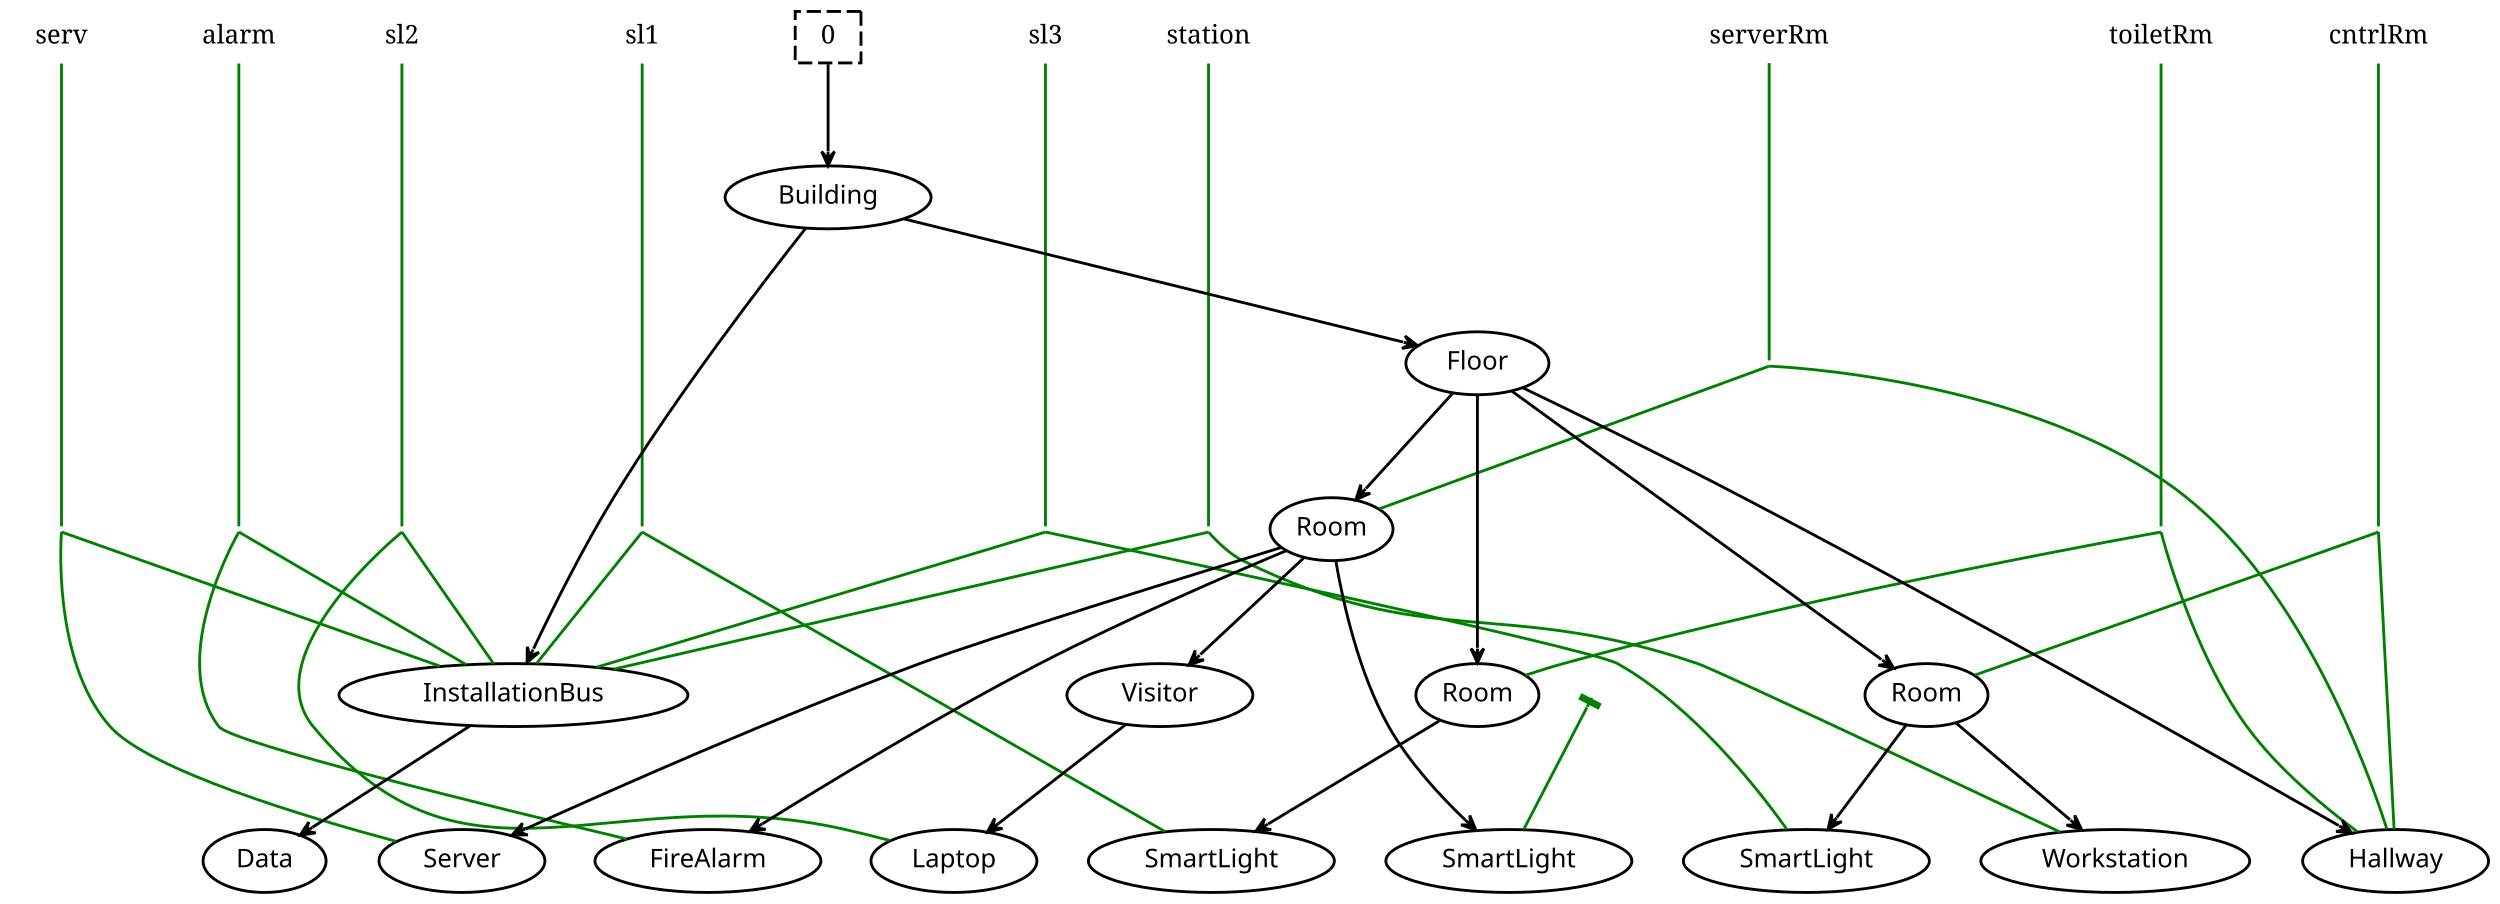
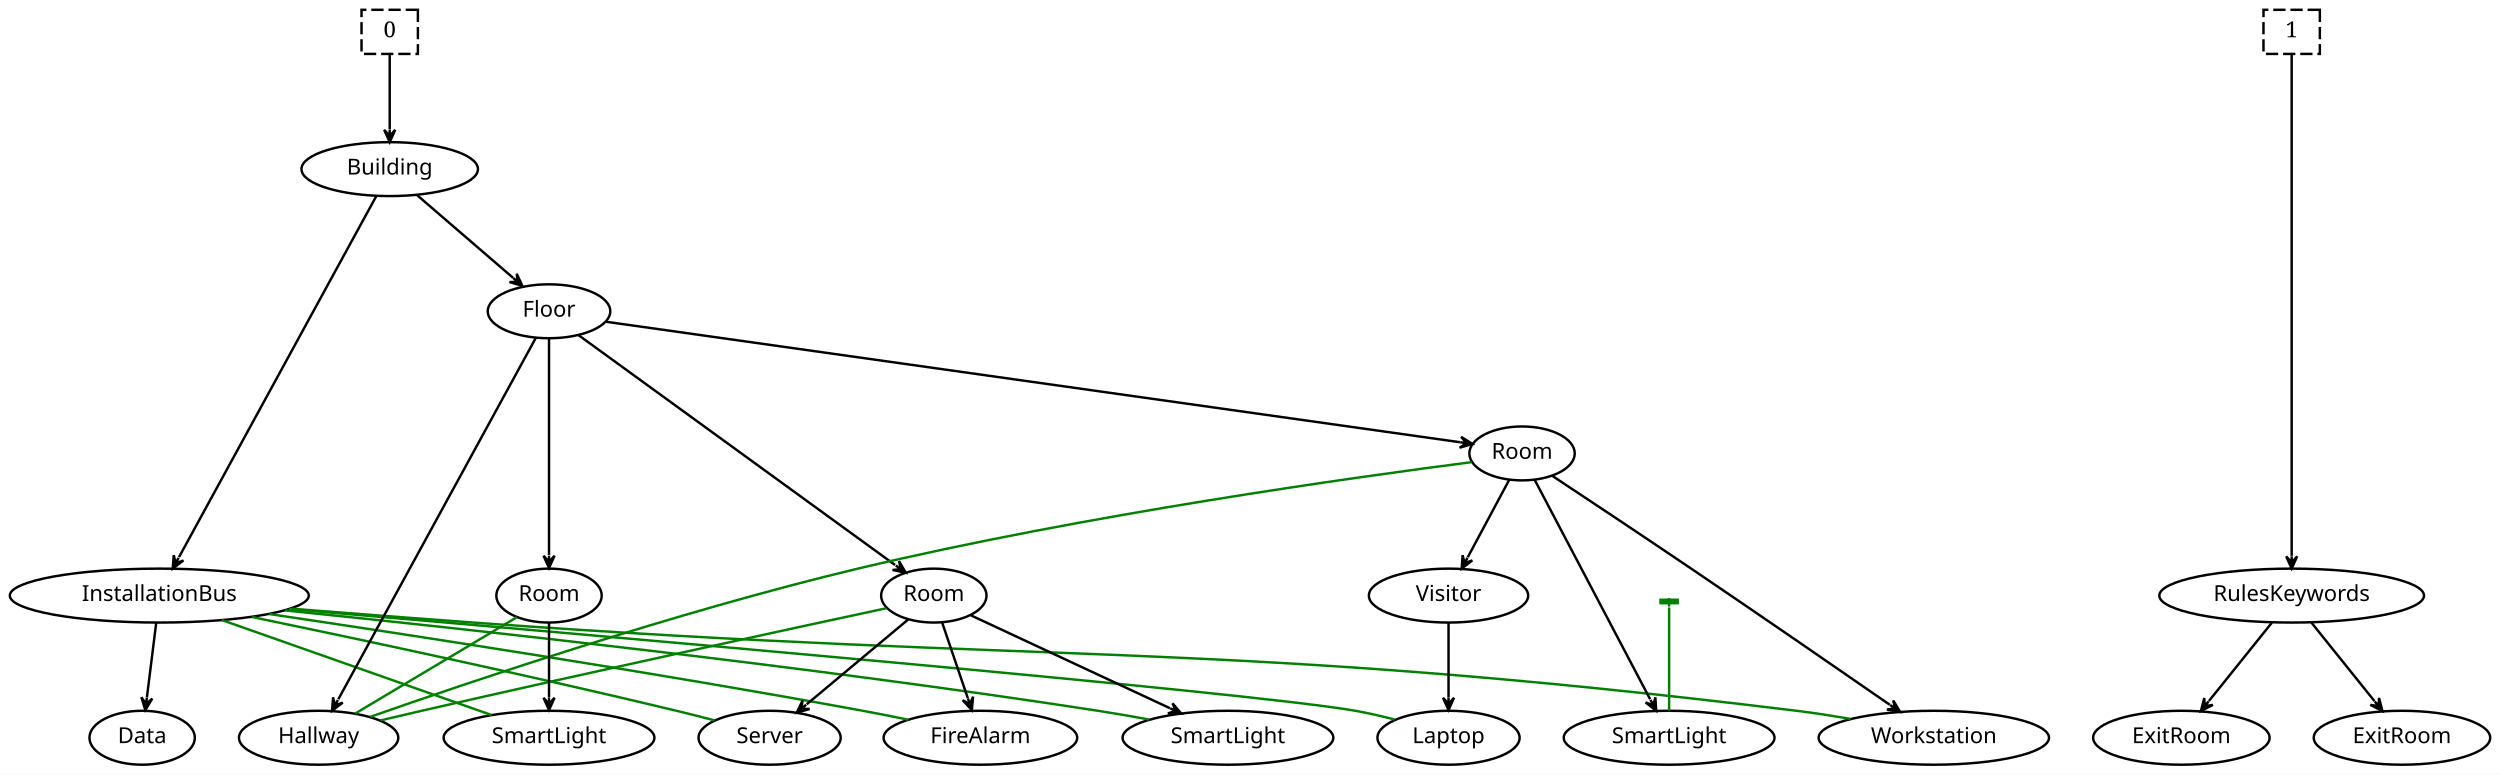
- <svg xmlns="http://www.w3.org/2000/svg" width="874pt" height="316pt" viewBox="0.00 0.00 874.00 316.00">
+ <svg xmlns="http://www.w3.org/2000/svg" width="1020pt" height="316pt" viewBox="0.00 0.00 1020.00 316.00">
  <g id="graph0" class="graph" transform="scale(1 1) rotate(0) translate(4 312)">
-     <polygon fill="white" stroke="none" points="-4,4 -4,-312 870,-312 870,4 -4,4" />
+     <polygon fill="white" stroke="none" points="-4,4 -4,-312 1016,-312 1016,4 -4,4" />
    <g id="node1" class="node">
-       <polygon fill="none" stroke="black" stroke-dasharray="5,2" points="297,-308 274,-308 274,-290 297,-290 297,-308" />
-       <text text-anchor="middle" x="285.5" y="-296.8" font-family="serif" font-size="9.00">0</text>
+       <polygon fill="none" stroke="black" stroke-dasharray="5,2" points="166.5,-308 143.5,-308 143.5,-290 166.5,-290 166.5,-308" />
+       <text text-anchor="middle" x="155" y="-296.8" font-family="serif" font-size="9.00">0</text>
    </g>
    <g id="v0_Building" class="node">
-       <ellipse fill="none" stroke="black" cx="285.5" cy="-243" rx="36" ry="11" />
-       <text text-anchor="middle" x="285.5" y="-240.8" font-family="sans-serif" font-size="9.00">Building</text>
+       <ellipse fill="none" stroke="black" cx="155" cy="-243" rx="36" ry="11" />
+       <text text-anchor="middle" x="155" y="-240.8" font-family="sans-serif" font-size="9.00">Building</text>
    </g>
    <g id="edge1" class="edge">
-       <path fill="none" stroke="black" d="M285.5,-289.562C285.5,-281.453 285.5,-269.014 285.5,-259.181" />
-       <polygon fill="black" stroke="black" points="285.5,-254.03 287.75,-259.03 285.5,-256.53 285.5,-259.03 285.5,-259.03 285.5,-259.03 285.5,-256.53 283.25,-259.03 285.5,-254.03 285.5,-254.03" />
+       <path fill="none" stroke="black" d="M155,-289.562C155,-281.453 155,-269.014 155,-259.181" />
+       <polygon fill="black" stroke="black" points="155,-254.03 157.25,-259.03 155,-256.53 155,-259.03 155,-259.03 155,-259.03 155,-256.53 152.75,-259.03 155,-254.03 155,-254.03" />
    </g>
    <g id="node2" class="node">
-       <text text-anchor="middle" x="79.5" y="-296.8" font-family="serif" font-size="9.00">alarm</text>
+       <polygon fill="none" stroke="black" stroke-dasharray="5,2" points="942.5,-308 919.5,-308 919.5,-290 942.5,-290 942.5,-308" />
+       <text text-anchor="middle" x="931" y="-296.8" font-family="serif" font-size="9.00">1</text>
    </g>
-     <g id="node12" class="node" />
-     <g id="edge18" class="edge">
-       <path fill="none" stroke="green" d="M79.5,-289.801C79.5,-255.842 79.5,-128 79.5,-128" />
+     <g id="v9_RulesKeywords" class="node">
+       <ellipse fill="none" stroke="black" cx="931" cy="-69" rx="54" ry="11" />
+       <text text-anchor="middle" x="931" y="-66.8" font-family="sans-serif" font-size="9.00">RulesKeywords</text>
    </g>
-     <g id="node3" class="node">
-       <text text-anchor="middle" x="827.5" y="-296.8" font-family="serif" font-size="9.00">cntrlRm</text>
+     <g id="edge2" class="edge">
+       <path fill="none" stroke="black" d="M931,-289.885C931,-256.489 931,-129.348 931,-85.206" />
+       <polygon fill="black" stroke="black" points="931,-80.011 933.25,-85.011 931,-82.511 931,-85.011 931,-85.011 931,-85.011 931,-82.511 928.75,-85.011 931,-80.011 931,-80.011" />
    </g>
-     <g id="node13" class="node" />
+     <g id="node3" class="node" />
+     <g id="v7_SmartLight" class="node">
+       <ellipse fill="none" stroke="black" cx="677" cy="-11" rx="43" ry="11" />
+       <text text-anchor="middle" x="677" y="-8.8" font-family="sans-serif" font-size="9.00">SmartLight</text>
+     </g>
+     <g id="edge27" class="edge">
+       <path fill="none" stroke="green" d="M677,-64.167C677,-55.586 677,-34.596 677,-22.012" />
+       <polygon fill="green" stroke="green" points="680.5,-67.3 673.5,-67.3 673.5,-65.9 680.5,-65.9 680.5,-67.3" />
+       <polyline fill="none" stroke="green" points="677,-68 677,-64.5 " />
+     </g>
+     <g id="v1_InstallationBus" class="node">
+       <ellipse fill="none" stroke="black" cx="61" cy="-69" rx="61" ry="11" />
+       <text text-anchor="middle" x="61" y="-66.8" font-family="sans-serif" font-size="9.00">InstallationBus</text>
+     </g>
+     <g id="edge3" class="edge">
+       <path fill="none" stroke="black" d="M149.54,-232.009C133.705,-203.034 87.706,-118.867 69.026,-84.686" />
+       <polygon fill="black" stroke="black" points="66.475,-80.019 70.847,-83.327 67.674,-82.212 68.873,-84.406 68.873,-84.406 68.873,-84.406 67.674,-82.212 66.899,-85.485 66.475,-80.019 66.475,-80.019" />
+     </g>
+     <g id="v3_Floor" class="node">
+       <ellipse fill="none" stroke="black" cx="220" cy="-185" rx="25" ry="11" />
+       <text text-anchor="middle" x="220" y="-182.8" font-family="sans-serif" font-size="9.00">Floor</text>
+     </g>
+     <g id="edge4" class="edge">
+       <path fill="none" stroke="black" d="M166.026,-232.5C176.83,-223.192 193.364,-208.948 205.285,-198.677" />
+       <polygon fill="black" stroke="black" points="209.136,-195.359 206.817,-200.328 207.242,-196.991 205.348,-198.623 205.348,-198.623 205.348,-198.623 207.242,-196.991 203.88,-196.918 209.136,-195.359 209.136,-195.359" />
+     </g>
+     <g id="v2_Data" class="node">
+       <ellipse fill="none" stroke="black" cx="54" cy="-11" rx="21.5" ry="11" />
+       <text text-anchor="middle" x="54" y="-8.8" font-family="sans-serif" font-size="9.00">Data</text>
+     </g>
+     <g id="edge5" class="edge">
+       <path fill="none" stroke="black" d="M59.748,-57.988C58.687,-49.494 57.146,-37.17 55.927,-27.417" />
+       <polygon fill="black" stroke="black" points="55.288,-22.304 58.141,-26.986 55.598,-24.785 55.908,-27.265 55.908,-27.265 55.908,-27.265 55.598,-24.785 53.676,-27.544 55.288,-22.304 55.288,-22.304" />
+     </g>
+     <g id="v6_Laptop" class="node">
+       <ellipse fill="none" stroke="black" cx="587" cy="-11" rx="29" ry="11" />
+       <text text-anchor="middle" x="587" y="-8.8" font-family="sans-serif" font-size="9.00">Laptop</text>
+     </g>
+     <g id="edge20" class="edge">
+       <path fill="none" stroke="green" d="M113.942,-63.502C231.447,-53.449 507.001,-29.454 549,-22 554.239,-21.07 559.813,-19.779 565.032,-18.432" />
+     </g>
+     <g id="v11_Workstation" class="node">
+       <ellipse fill="none" stroke="black" cx="785" cy="-11" rx="47" ry="11" />
+       <text text-anchor="middle" x="785" y="-8.8" font-family="sans-serif" font-size="9.00">Workstation</text>
+     </g>
    <g id="edge21" class="edge">
-       <path fill="none" stroke="green" d="M827.5,-289.801C827.5,-255.842 827.5,-128 827.5,-128" />
+       <path fill="none" stroke="green" d="M114.549,-63.68C137.473,-61.866 164.545,-59.77 189,-58 428.905,-40.633 490.245,-51.186 729,-22 736.156,-21.125 743.785,-19.936 751.034,-18.683" />
    </g>
-     <g id="node4" class="node">
-       <text text-anchor="middle" x="17.5" y="-296.8" font-family="serif" font-size="9.00">serv</text>
+     <g id="v14_SmartLight" class="node">
+       <ellipse fill="none" stroke="black" cx="220" cy="-11" rx="43" ry="11" />
+       <text text-anchor="middle" x="220" y="-8.8" font-family="sans-serif" font-size="9.00">SmartLight</text>
    </g>
-     <g id="node14" class="node" />
+     <g id="edge22" class="edge">
+       <path fill="none" stroke="green" d="M86.546,-59.003C116.92,-48.305 167.187,-30.601 196.59,-20.245" />
+     </g>
+     <g id="v16_SmartLight" class="node">
+       <ellipse fill="none" stroke="black" cx="497" cy="-11" rx="43" ry="11" />
+       <text text-anchor="middle" x="497" y="-8.8" font-family="sans-serif" font-size="9.00">SmartLight</text>
+     </g>
+     <g id="edge23" class="edge">
+       <path fill="none" stroke="green" d="M112.258,-62.946C185.868,-55.438 325.688,-40.245 444,-22 450.756,-20.958 457.968,-19.697 464.828,-18.427" />
+     </g>
+     <g id="v17_Server" class="node">
+       <ellipse fill="none" stroke="black" cx="310" cy="-11" rx="29" ry="11" />
+       <text text-anchor="middle" x="310" y="-8.8" font-family="sans-serif" font-size="9.00">Server</text>
+     </g>
    <g id="edge24" class="edge">
-       <path fill="none" stroke="green" d="M17.5,-289.801C17.5,-255.842 17.5,-128 17.5,-128" />
+       <path fill="none" stroke="green" d="M98.845,-60.257C141.159,-51.483 211.67,-36.507 272,-22 277.041,-20.788 282.438,-19.414 287.535,-18.081" />
    </g>
-     <g id="node5" class="node">
-       <text text-anchor="middle" x="614.5" y="-296.8" font-family="serif" font-size="9.00">serverRm</text>
+     <g id="v18_FireAlarm" class="node">
+       <ellipse fill="none" stroke="black" cx="396" cy="-11" rx="39.5" ry="11" />
+       <text text-anchor="middle" x="396" y="-8.8" font-family="sans-serif" font-size="9.00">FireAlarm</text>
    </g>
-     <g id="node15" class="node" />
-     <g id="edge27" class="edge">
-       <path fill="none" stroke="green" d="M614.5,-289.945C614.5,-264.265 614.5,-186 614.5,-186" />
+     <g id="edge25" class="edge">
+       <path fill="none" stroke="green" d="M105.851,-61.471C162.427,-53.084 262.641,-37.723 348,-22 354.027,-20.89 360.461,-19.613 366.596,-18.351" />
    </g>
-     <g id="node6" class="node">
-       <text text-anchor="middle" x="220.5" y="-296.8" font-family="serif" font-size="9.00">sl1</text>
+     <g id="v4_Room" class="node">
+       <ellipse fill="none" stroke="black" cx="617" cy="-127" rx="21.5" ry="11" />
+       <text text-anchor="middle" x="617" y="-124.8" font-family="sans-serif" font-size="9.00">Room</text>
    </g>
-     <g id="node16" class="node" />
-     <g id="edge30" class="edge">
-       <path fill="none" stroke="green" d="M220.5,-289.801C220.5,-255.842 220.5,-128 220.5,-128" />
+     <g id="edge6" class="edge">
+       <path fill="none" stroke="black" d="M243.06,-180.747C312.552,-170.945 519.59,-141.74 591.81,-131.553" />
+       <polygon fill="black" stroke="black" points="596.773,-130.853 592.137,-133.78 594.298,-131.202 591.822,-131.552 591.822,-131.552 591.822,-131.552 594.298,-131.202 591.508,-129.324 596.773,-130.853 596.773,-130.853" />
    </g>
-     <g id="node7" class="node">
-       <text text-anchor="middle" x="136.5" y="-296.8" font-family="serif" font-size="9.00">sl2</text>
+     <g id="v8_Hallway" class="node">
+       <ellipse fill="none" stroke="black" cx="126" cy="-11" rx="32.5" ry="11" />
+       <text text-anchor="middle" x="126" y="-8.8" font-family="sans-serif" font-size="9.00">Hallway</text>
    </g>
-     <g id="node17" class="node" />
-     <g id="edge33" class="edge">
-       <path fill="none" stroke="green" d="M136.5,-289.801C136.5,-255.842 136.5,-128 136.5,-128" />
+     <g id="edge7" class="edge">
+       <path fill="none" stroke="black" d="M214.54,-174.009C198.705,-145.034 152.706,-60.867 134.026,-26.686" />
+       <polygon fill="black" stroke="black" points="131.475,-22.018 135.847,-25.327 132.674,-24.212 133.873,-26.406 133.873,-26.406 133.873,-26.406 132.674,-24.212 131.899,-27.485 131.475,-22.018 131.475,-22.018" />
    </g>
-     <g id="node8" class="node">
-       <text text-anchor="middle" x="361.5" y="-296.8" font-family="serif" font-size="9.00">sl3</text>
+     <g id="v13_Room" class="node">
+       <ellipse fill="none" stroke="black" cx="220" cy="-69" rx="21.5" ry="11" />
+       <text text-anchor="middle" x="220" y="-66.8" font-family="sans-serif" font-size="9.00">Room</text>
    </g>
-     <g id="node18" class="node" />
-     <g id="edge36" class="edge">
-       <path fill="none" stroke="green" d="M361.5,-289.801C361.5,-255.842 361.5,-128 361.5,-128" />
+     <g id="edge8" class="edge">
+       <path fill="none" stroke="black" d="M220,-173.883C220,-153.906 220,-109.276 220,-85.54" />
+       <polygon fill="black" stroke="black" points="220,-80.258 222.25,-85.258 220,-82.758 220,-85.258 220,-85.258 220,-85.258 220,-82.758 217.75,-85.258 220,-80.258 220,-80.258" />
    </g>
-     <g id="node9" class="node">
-       <text text-anchor="middle" x="418.5" y="-296.8" font-family="serif" font-size="9.00">station</text>
+     <g id="v15_Room" class="node">
+       <ellipse fill="none" stroke="black" cx="377" cy="-69" rx="21.5" ry="11" />
+       <text text-anchor="middle" x="377" y="-66.8" font-family="sans-serif" font-size="9.00">Room</text>
    </g>
-     <g id="node19" class="node" />
-     <g id="edge39" class="edge">
-       <path fill="none" stroke="green" d="M418.5,-289.801C418.5,-255.842 418.5,-128 418.5,-128" />
+     <g id="edge9" class="edge">
+       <path fill="none" stroke="black" d="M232.059,-175.244C260.118,-154.869 329.78,-104.287 361.192,-81.478" />
+       <polygon fill="black" stroke="black" points="365.54,-78.321 362.816,-83.08 363.517,-79.79 361.494,-81.259 361.494,-81.259 361.494,-81.259 363.517,-79.79 360.172,-79.439 365.54,-78.321 365.54,-78.321" />
    </g>
-     <g id="node10" class="node">
-       <text text-anchor="middle" x="751.5" y="-296.8" font-family="serif" font-size="9.00">toiletRm</text>
+     <g id="v5_Visitor" class="node">
+       <ellipse fill="none" stroke="black" cx="587" cy="-69" rx="32.5" ry="11" />
+       <text text-anchor="middle" x="587" y="-66.8" font-family="sans-serif" font-size="9.00">Visitor</text>
    </g>
-     <g id="node20" class="node" />
-     <g id="edge42" class="edge">
-       <path fill="none" stroke="green" d="M751.5,-289.801C751.5,-255.842 751.5,-128 751.5,-128" />
+     <g id="edge10" class="edge">
+       <path fill="none" stroke="black" d="M611.774,-116.246C607.1,-107.52 600.183,-94.608 594.845,-84.644" />
+       <polygon fill="black" stroke="black" points="592.368,-80.02 596.712,-83.365 593.548,-82.224 594.729,-84.427 594.729,-84.427 594.729,-84.427 593.548,-82.224 592.746,-85.49 592.368,-80.02 592.368,-80.02" />
    </g>
-     <g id="node11" class="node" />
-     <g id="v7_SmartLight" class="node">
-       <ellipse fill="none" stroke="black" cx="523.5" cy="-11" rx="43" ry="11" />
-       <text text-anchor="middle" x="523.5" y="-8.8" font-family="sans-serif" font-size="9.00">SmartLight</text>
+     <g id="edge11" class="edge">
+       <path fill="none" stroke="black" d="M622.116,-116.28C632.646,-96.273 656.798,-50.384 669.255,-26.716" />
+       <polygon fill="black" stroke="black" points="671.726,-22.02 671.389,-27.492 670.562,-24.232 669.398,-26.445 669.398,-26.445 669.398,-26.445 670.562,-24.232 667.406,-25.397 671.726,-22.02 671.726,-22.02" />
+     </g>
+     <g id="edge26" class="edge">
+       <path fill="none" stroke="green" d="M596.417,-123.448C550.893,-117.6 438.379,-102.016 346,-80 271.724,-62.298 185.817,-33.158 146.981,-19.502" />
+     </g>
+     <g id="edge12" class="edge">
+       <path fill="none" stroke="black" d="M629.249,-117.908C643.07,-108.76 666.207,-93.394 686,-80 714.417,-60.77 747.206,-38.165 767.006,-24.47" />
+       <polygon fill="black" stroke="black" points="771.268,-21.521 768.436,-26.216 769.212,-22.944 767.156,-24.366 767.156,-24.366 767.156,-24.366 769.212,-22.944 765.876,-22.516 771.268,-21.521 771.268,-21.521" />
+     </g>
+     <g id="edge13" class="edge">
+       <path fill="none" stroke="black" d="M587,-57.988C587,-49.494 587,-37.17 587,-27.417" />
+       <polygon fill="black" stroke="black" points="587,-22.304 589.25,-27.304 587,-24.804 587,-27.304 587,-27.304 587,-27.304 587,-24.804 584.75,-27.304 587,-22.304 587,-22.304" />
+     </g>
+     <g id="edge28" class="edge">
+       <path fill="none" stroke="green" d="M140.817,-20.827C159.008,-31.665 189.576,-49.875 206.93,-60.213" />
+     </g>
+     <g id="edge29" class="edge">
+       <path fill="none" stroke="green" d="M151.303,-18.098C156.803,-19.403 162.593,-20.762 168,-22 237.714,-37.97 320.76,-55.932 357.67,-63.861" />
+     </g>
+     <g id="v10_ExitRoom" class="node">
+       <ellipse fill="none" stroke="black" cx="886" cy="-11" rx="36" ry="11" />
+       <text text-anchor="middle" x="886" y="-8.8" font-family="sans-serif" font-size="9.00">ExitRoom</text>
+     </g>
+     <g id="edge14" class="edge">
+       <path fill="none" stroke="black" d="M922.955,-57.988C915.788,-49.069 905.228,-35.928 897.229,-25.974" />
+       <polygon fill="black" stroke="black" points="893.975,-21.925 898.861,-24.413 895.541,-23.874 897.107,-25.823 897.107,-25.823 897.107,-25.823 895.541,-23.874 895.354,-27.232 893.975,-21.925 893.975,-21.925" />
+     </g>
+     <g id="v12_ExitRoom" class="node">
+       <ellipse fill="none" stroke="black" cx="976" cy="-11" rx="36" ry="11" />
+       <text text-anchor="middle" x="976" y="-8.8" font-family="sans-serif" font-size="9.00">ExitRoom</text>
+     </g>
+     <g id="edge15" class="edge">
+       <path fill="none" stroke="black" d="M939.045,-57.988C946.212,-49.069 956.772,-35.928 964.771,-25.974" />
+       <polygon fill="black" stroke="black" points="968.025,-21.925 966.646,-27.232 966.459,-23.874 964.893,-25.823 964.893,-25.823 964.893,-25.823 966.459,-23.874 963.139,-24.413 968.025,-21.925 968.025,-21.925" />
+     </g>
+     <g id="edge16" class="edge">
+       <path fill="none" stroke="black" d="M220,-57.988C220,-49.494 220,-37.17 220,-27.417" />
+       <polygon fill="black" stroke="black" points="220,-22.304 222.25,-27.304 220,-24.804 220,-27.304 220,-27.304 220,-27.304 220,-24.804 217.75,-27.304 220,-22.304 220,-22.304" />
    </g>
    <g id="edge17" class="edge">
-       <path fill="none" stroke="green" d="M550.774,-64.667C546.508,-56.429 535.332,-34.847 528.685,-22.012" />
-       <polygon fill="green" stroke="green" points="555.286,-65.769 549.07,-68.988 548.426,-67.745 554.642,-64.526 555.286,-65.769" />
-       <polyline fill="none" stroke="green" points="552.5,-68 550.89,-64.892 " />
+       <path fill="none" stroke="black" d="M392.198,-60.908C412.655,-51.361 449.257,-34.28 473.335,-23.044" />
+       <polygon fill="black" stroke="black" points="477.975,-20.878 474.396,-25.032 475.71,-21.935 473.444,-22.993 473.444,-22.993 473.444,-22.993 475.71,-21.935 472.493,-20.954 477.975,-20.878 477.975,-20.878" />
    </g>
-     <g id="v1_InstallationBus" class="node">
-       <ellipse fill="none" stroke="black" cx="175.5" cy="-69" rx="61" ry="11" />
-       <text text-anchor="middle" x="175.5" y="-66.8" font-family="sans-serif" font-size="9.00">InstallationBus</text>
+     <g id="edge18" class="edge">
+       <path fill="none" stroke="black" d="M366.531,-59.25C355.421,-49.964 337.76,-35.203 325.135,-24.65" />
+       <polygon fill="black" stroke="black" points="321.064,-21.247 326.343,-22.727 322.982,-22.851 324.9,-24.454 324.9,-24.454 324.9,-24.454 322.982,-22.851 323.457,-26.18 321.064,-21.247 321.064,-21.247" />
    </g>
    <g id="edge19" class="edge">
-       <path fill="none" stroke="green" d="M79.5,-126C79.5,-126 131.273,-95.799 158.778,-79.754" />
-     </g>
-     <g id="v10_FireAlarm" class="node">
-       <ellipse fill="none" stroke="black" cx="243.5" cy="-11" rx="39.5" ry="11" />
-       <text text-anchor="middle" x="243.5" y="-8.8" font-family="sans-serif" font-size="9.00">FireAlarm</text>
-     </g>
-     <g id="edge20" class="edge">
-       <path fill="none" stroke="green" d="M79.5,-126C79.5,-126 54.017,-82.113 72.5,-58 76.907,-52.251 167.537,-30.028 215.023,-18.709" />
-     </g>
-     <g id="v8_Hallway" class="node">
-       <ellipse fill="none" stroke="black" cx="833.5" cy="-11" rx="32.5" ry="11" />
-       <text text-anchor="middle" x="833.5" y="-8.8" font-family="sans-serif" font-size="9.00">Hallway</text>
-     </g>
-     <g id="edge22" class="edge">
-       <path fill="none" stroke="green" d="M827.5,-126C827.5,-126 831.499,-50.017 832.968,-22.117" />
-     </g>
-     <g id="v13_Room" class="node">
-       <ellipse fill="none" stroke="black" cx="669.5" cy="-69" rx="21.5" ry="11" />
-       <text text-anchor="middle" x="669.5" y="-66.8" font-family="sans-serif" font-size="9.00">Room</text>
-     </g>
-     <g id="edge23" class="edge">
-       <path fill="none" stroke="green" d="M827.5,-126C827.5,-126 727.168,-90.439 686.409,-75.993" />
-     </g>
-     <g id="edge25" class="edge">
-       <path fill="none" stroke="green" d="M17.5,-126C17.5,-126 104.992,-94.99 149.763,-79.122" />
-     </g>
-     <g id="v9_Server" class="node">
-       <ellipse fill="none" stroke="black" cx="157.5" cy="-11" rx="29" ry="11" />
-       <text text-anchor="middle" x="157.5" y="-8.8" font-family="sans-serif" font-size="9.00">Server</text>
-     </g>
-     <g id="edge26" class="edge">
-       <path fill="none" stroke="green" d="M17.5,-126C17.5,-126 13.75,-81.236 34.5,-58 48.091,-42.781 102.812,-26.355 134.5,-17.851" />
-     </g>
-     <g id="v4_Room" class="node">
-       <ellipse fill="none" stroke="black" cx="461.5" cy="-127" rx="21.5" ry="11" />
-       <text text-anchor="middle" x="461.5" y="-124.8" font-family="sans-serif" font-size="9.00">Room</text>
-     </g>
-     <g id="edge28" class="edge">
-       <path fill="none" stroke="green" d="M614.5,-184C614.5,-184 517.819,-148.614 478.165,-134.1" />
-     </g>
-     <g id="edge29" class="edge">
-       <path fill="none" stroke="green" d="M614.5,-184C614.5,-184 707.405,-180.538 760.5,-138 800.355,-106.07 822.765,-46.079 830.446,-22.192" />
-     </g>
-     <g id="edge31" class="edge">
-       <path fill="none" stroke="green" d="M220.5,-126C220.5,-126 196.489,-96.119 183.545,-80.012" />
-     </g>
-     <g id="v12_SmartLight" class="node">
-       <ellipse fill="none" stroke="black" cx="419.5" cy="-11" rx="43" ry="11" />
-       <text text-anchor="middle" x="419.5" y="-8.8" font-family="sans-serif" font-size="9.00">SmartLight</text>
-     </g>
-     <g id="edge32" class="edge">
-       <path fill="none" stroke="green" d="M220.5,-126C220.5,-126 355.688,-48.556 403.215,-21.329" />
-     </g>
-     <g id="edge34" class="edge">
-       <path fill="none" stroke="green" d="M136.5,-126C136.5,-126 157.31,-96.119 168.528,-80.012" />
-     </g>
-     <g id="v6_Laptop" class="node">
-       <ellipse fill="none" stroke="black" cx="329.5" cy="-11" rx="29" ry="11" />
-       <text text-anchor="middle" x="329.5" y="-8.8" font-family="sans-serif" font-size="9.00">Laptop</text>
-     </g>
-     <g id="edge35" class="edge">
-       <path fill="none" stroke="green" d="M136.5,-126C136.5,-126 84.363,-83.621 105.5,-58 159.084,6.95 209.408,-40.724 291.5,-22 296.555,-20.847 301.957,-19.497 307.056,-18.169" />
-     </g>
-     <g id="edge37" class="edge">
-       <path fill="none" stroke="green" d="M361.5,-126C361.5,-126 256.875,-94.5 204.562,-78.75" />
-     </g>
-     <g id="v14_SmartLight" class="node">
-       <ellipse fill="none" stroke="black" cx="627.5" cy="-11" rx="43" ry="11" />
-       <text text-anchor="middle" x="627.5" y="-8.8" font-family="sans-serif" font-size="9.00">SmartLight</text>
-     </g>
-     <g id="edge38" class="edge">
-       <path fill="none" stroke="green" d="M361.5,-126C361.5,-126 551.567,-85.598 561.5,-80 587.585,-65.299 609.939,-37.132 620.683,-22.076" />
-     </g>
-     <g id="edge40" class="edge">
-       <path fill="none" stroke="green" d="M418.5,-126C418.5,-126 277.869,-93.591 210.575,-78.083" />
-     </g>
-     <g id="v15_Workstation" class="node">
-       <ellipse fill="none" stroke="black" cx="735.5" cy="-11" rx="47" ry="11" />
-       <text text-anchor="middle" x="735.5" y="-8.8" font-family="sans-serif" font-size="9.00">Workstation</text>
-     </g>
-     <g id="edge41" class="edge">
-       <path fill="none" stroke="green" d="M418.5,-126C418.5,-126 424.275,-119.074 430.5,-116 495.466,-83.918 520.937,-103.429 589.5,-80 595.983,-77.785 678.121,-39.101 716.268,-21.09" />
-     </g>
-     <g id="edge43" class="edge">
-       <path fill="none" stroke="green" d="M751.5,-126C751.5,-126 762.012,-84.671 781.5,-58 792.309,-43.207 808.614,-29.764 820.078,-21.283" />
-     </g>
-     <g id="v11_Room" class="node">
-       <ellipse fill="none" stroke="black" cx="512.5" cy="-69" rx="21.5" ry="11" />
-       <text text-anchor="middle" x="512.5" y="-66.8" font-family="sans-serif" font-size="9.00">Room</text>
-     </g>
-     <g id="edge44" class="edge">
-       <path fill="none" stroke="green" d="M751.5,-126C751.5,-126 634.187,-105.296 542.5,-80 538.16,-78.803 533.523,-77.346 529.223,-75.92" />
-     </g>
-     <g id="edge2" class="edge">
-       <path fill="none" stroke="black" d="M277.524,-232.016C263.213,-213.879 232.61,-174.057 210.5,-138 199.744,-120.459 189.185,-99.237 182.525,-85.218" />
-       <polygon fill="black" stroke="black" points="180.255,-80.399 184.422,-83.963 181.321,-82.66 182.386,-84.922 182.386,-84.922 182.386,-84.922 181.321,-82.66 180.351,-85.881 180.255,-80.399 180.255,-80.399" />
-     </g>
-     <g id="v3_Floor" class="node">
-       <ellipse fill="none" stroke="black" cx="512.5" cy="-185" rx="25" ry="11" />
-       <text text-anchor="middle" x="512.5" y="-182.8" font-family="sans-serif" font-size="9.00">Floor</text>
-     </g>
-     <g id="edge3" class="edge">
-       <path fill="none" stroke="black" d="M311.984,-235.466C355.814,-224.654 442.911,-203.167 486.452,-192.426" />
-       <polygon fill="black" stroke="black" points="491.54,-191.171 487.225,-194.553 489.113,-191.77 486.686,-192.368 486.686,-192.368 486.686,-192.368 489.113,-191.77 486.147,-190.184 491.54,-191.171 491.54,-191.171" />
-     </g>
-     <g id="v2_Data" class="node">
-       <ellipse fill="none" stroke="black" cx="88.5" cy="-11" rx="21.5" ry="11" />
-       <text text-anchor="middle" x="88.5" y="-8.8" font-family="sans-serif" font-size="9.00">Data</text>
-     </g>
-     <g id="edge4" class="edge">
-       <path fill="none" stroke="black" d="M160.346,-58.245C144.949,-48.335 121.16,-33.022 105.221,-22.763" />
-       <polygon fill="black" stroke="black" points="100.948,-20.012 106.37,-20.827 103.05,-21.365 105.152,-22.718 105.152,-22.718 105.152,-22.718 103.05,-21.365 103.934,-24.61 100.948,-20.012 100.948,-20.012" />
-     </g>
-     <g id="edge5" class="edge">
-       <path fill="none" stroke="black" d="M503.849,-174.5C495.519,-165.354 482.849,-151.442 473.536,-141.217" />
-       <polygon fill="black" stroke="black" points="470.024,-137.359 475.054,-139.541 471.707,-139.208 473.39,-141.056 473.39,-141.056 473.39,-141.056 471.707,-139.208 471.727,-142.571 470.024,-137.359 470.024,-137.359" />
-     </g>
-     <g id="edge6" class="edge">
-       <path fill="none" stroke="black" d="M528.408,-176.404C547.015,-167.457 578.687,-152.031 605.5,-138 683.281,-97.298 774.192,-45.879 813.604,-23.396" />
-       <polygon fill="black" stroke="black" points="818.15,-20.8 814.924,-25.233 815.979,-22.04 813.808,-23.279 813.808,-23.279 813.808,-23.279 815.979,-22.04 812.692,-21.325 818.15,-20.8 818.15,-20.8" />
-     </g>
-     <g id="edge7" class="edge">
-       <path fill="none" stroke="black" d="M512.5,-173.883C512.5,-153.906 512.5,-109.276 512.5,-85.54" />
-       <polygon fill="black" stroke="black" points="512.5,-80.258 514.75,-85.258 512.5,-82.758 512.5,-85.258 512.5,-85.258 512.5,-85.258 512.5,-82.758 510.25,-85.258 512.5,-80.258 512.5,-80.258" />
-     </g>
-     <g id="edge8" class="edge">
-       <path fill="none" stroke="black" d="M524.559,-175.244C552.618,-154.869 622.28,-104.287 653.692,-81.478" />
-       <polygon fill="black" stroke="black" points="658.04,-78.321 655.316,-83.08 656.017,-79.79 653.994,-81.259 653.994,-81.259 653.994,-81.259 656.017,-79.79 652.672,-79.439 658.04,-78.321 658.04,-78.321" />
-     </g>
-     <g id="v5_Visitor" class="node">
-       <ellipse fill="none" stroke="black" cx="401.5" cy="-69" rx="32.5" ry="11" />
-       <text text-anchor="middle" x="401.5" y="-66.8" font-family="sans-serif" font-size="9.00">Visitor</text>
-     </g>
-     <g id="edge9" class="edge">
-       <path fill="none" stroke="black" d="M451.86,-117.003C442.065,-107.861 426.787,-93.601 415.626,-83.185" />
-       <polygon fill="black" stroke="black" points="411.719,-79.537 416.909,-81.304 413.546,-81.243 415.374,-82.949 415.374,-82.949 415.374,-82.949 413.546,-81.243 413.839,-84.594 411.719,-79.537 411.719,-79.537" />
-     </g>
-     <g id="edge10" class="edge">
-       <path fill="none" stroke="black" d="M463.024,-115.757C465.403,-101.934 470.87,-76.87 481.5,-58 488.466,-45.633 499.329,-33.856 508.262,-25.314" />
-       <polygon fill="black" stroke="black" points="511.956,-21.859 509.841,-26.918 510.13,-23.567 508.304,-25.275 508.304,-25.275 508.304,-25.275 510.13,-23.567 506.767,-23.632 511.956,-21.859 511.956,-21.859" />
-     </g>
-     <g id="edge11" class="edge">
-       <path fill="none" stroke="black" d="M443.943,-120.615C411.032,-110.484 341.242,-88.816 317.5,-80 267.544,-61.451 210.392,-36.144 179.73,-22.223" />
-       <polygon fill="black" stroke="black" points="175.042,-20.089 180.525,-20.112 177.317,-21.125 179.593,-22.16 179.593,-22.16 179.593,-22.16 177.317,-21.125 178.661,-24.208 175.042,-20.089 175.042,-20.089" />
-     </g>
-     <g id="edge12" class="edge">
-       <path fill="none" stroke="black" d="M445.702,-119.494C425.441,-111.011 389.356,-95.428 359.5,-80 324.503,-61.916 285.241,-38.126 262.543,-24.01" />
-       <polygon fill="black" stroke="black" points="258.23,-21.321 263.664,-22.058 260.352,-22.644 262.473,-23.967 262.473,-23.967 262.473,-23.967 260.352,-22.644 261.282,-25.876 258.23,-21.321 258.23,-21.321" />
-     </g>
-     <g id="edge13" class="edge">
-       <path fill="none" stroke="black" d="M389.611,-58.753C377.448,-49.293 358.492,-34.549 345.124,-24.152" />
-       <polygon fill="black" stroke="black" points="341.168,-21.075 346.496,-22.369 343.141,-22.61 345.115,-24.145 345.115,-24.145 345.115,-24.145 343.141,-22.61 343.734,-25.921 341.168,-21.075 341.168,-21.075" />
-     </g>
-     <g id="edge14" class="edge">
-       <path fill="none" stroke="black" d="M499.175,-59.977C483.525,-50.553 457.415,-34.83 439.372,-23.966" />
-       <polygon fill="black" stroke="black" points="434.97,-21.315 440.414,-21.967 437.111,-22.605 439.253,-23.894 439.253,-23.894 439.253,-23.894 437.111,-22.605 438.092,-25.822 434.97,-21.315 434.97,-21.315" />
-     </g>
-     <g id="edge15" class="edge">
-       <path fill="none" stroke="black" d="M662.375,-58.5C655.74,-49.654 645.76,-36.347 638.174,-26.232" />
-       <polygon fill="black" stroke="black" points="635.086,-22.115 639.886,-24.765 636.586,-24.115 638.086,-26.115 638.086,-26.115 638.086,-26.115 636.586,-24.115 636.286,-27.465 635.086,-22.115 635.086,-22.115" />
-     </g>
-     <g id="edge16" class="edge">
-       <path fill="none" stroke="black" d="M679.812,-59.25C690.496,-50.185 707.329,-35.902 719.694,-25.411" />
-       <polygon fill="black" stroke="black" points="723.701,-22.012 721.344,-26.962 721.794,-23.629 719.888,-25.247 719.888,-25.247 719.888,-25.247 721.794,-23.629 718.432,-23.531 723.701,-22.012 723.701,-22.012" />
+       <path fill="none" stroke="black" d="M380.397,-57.988C383.305,-49.415 387.538,-36.941 390.861,-27.147" />
+       <polygon fill="black" stroke="black" points="392.504,-22.304 393.028,-27.762 391.701,-24.671 390.897,-27.039 390.897,-27.039 390.897,-27.039 391.701,-24.671 388.767,-26.316 392.504,-22.304 392.504,-22.304" />
    </g>
  </g>
</svg>
